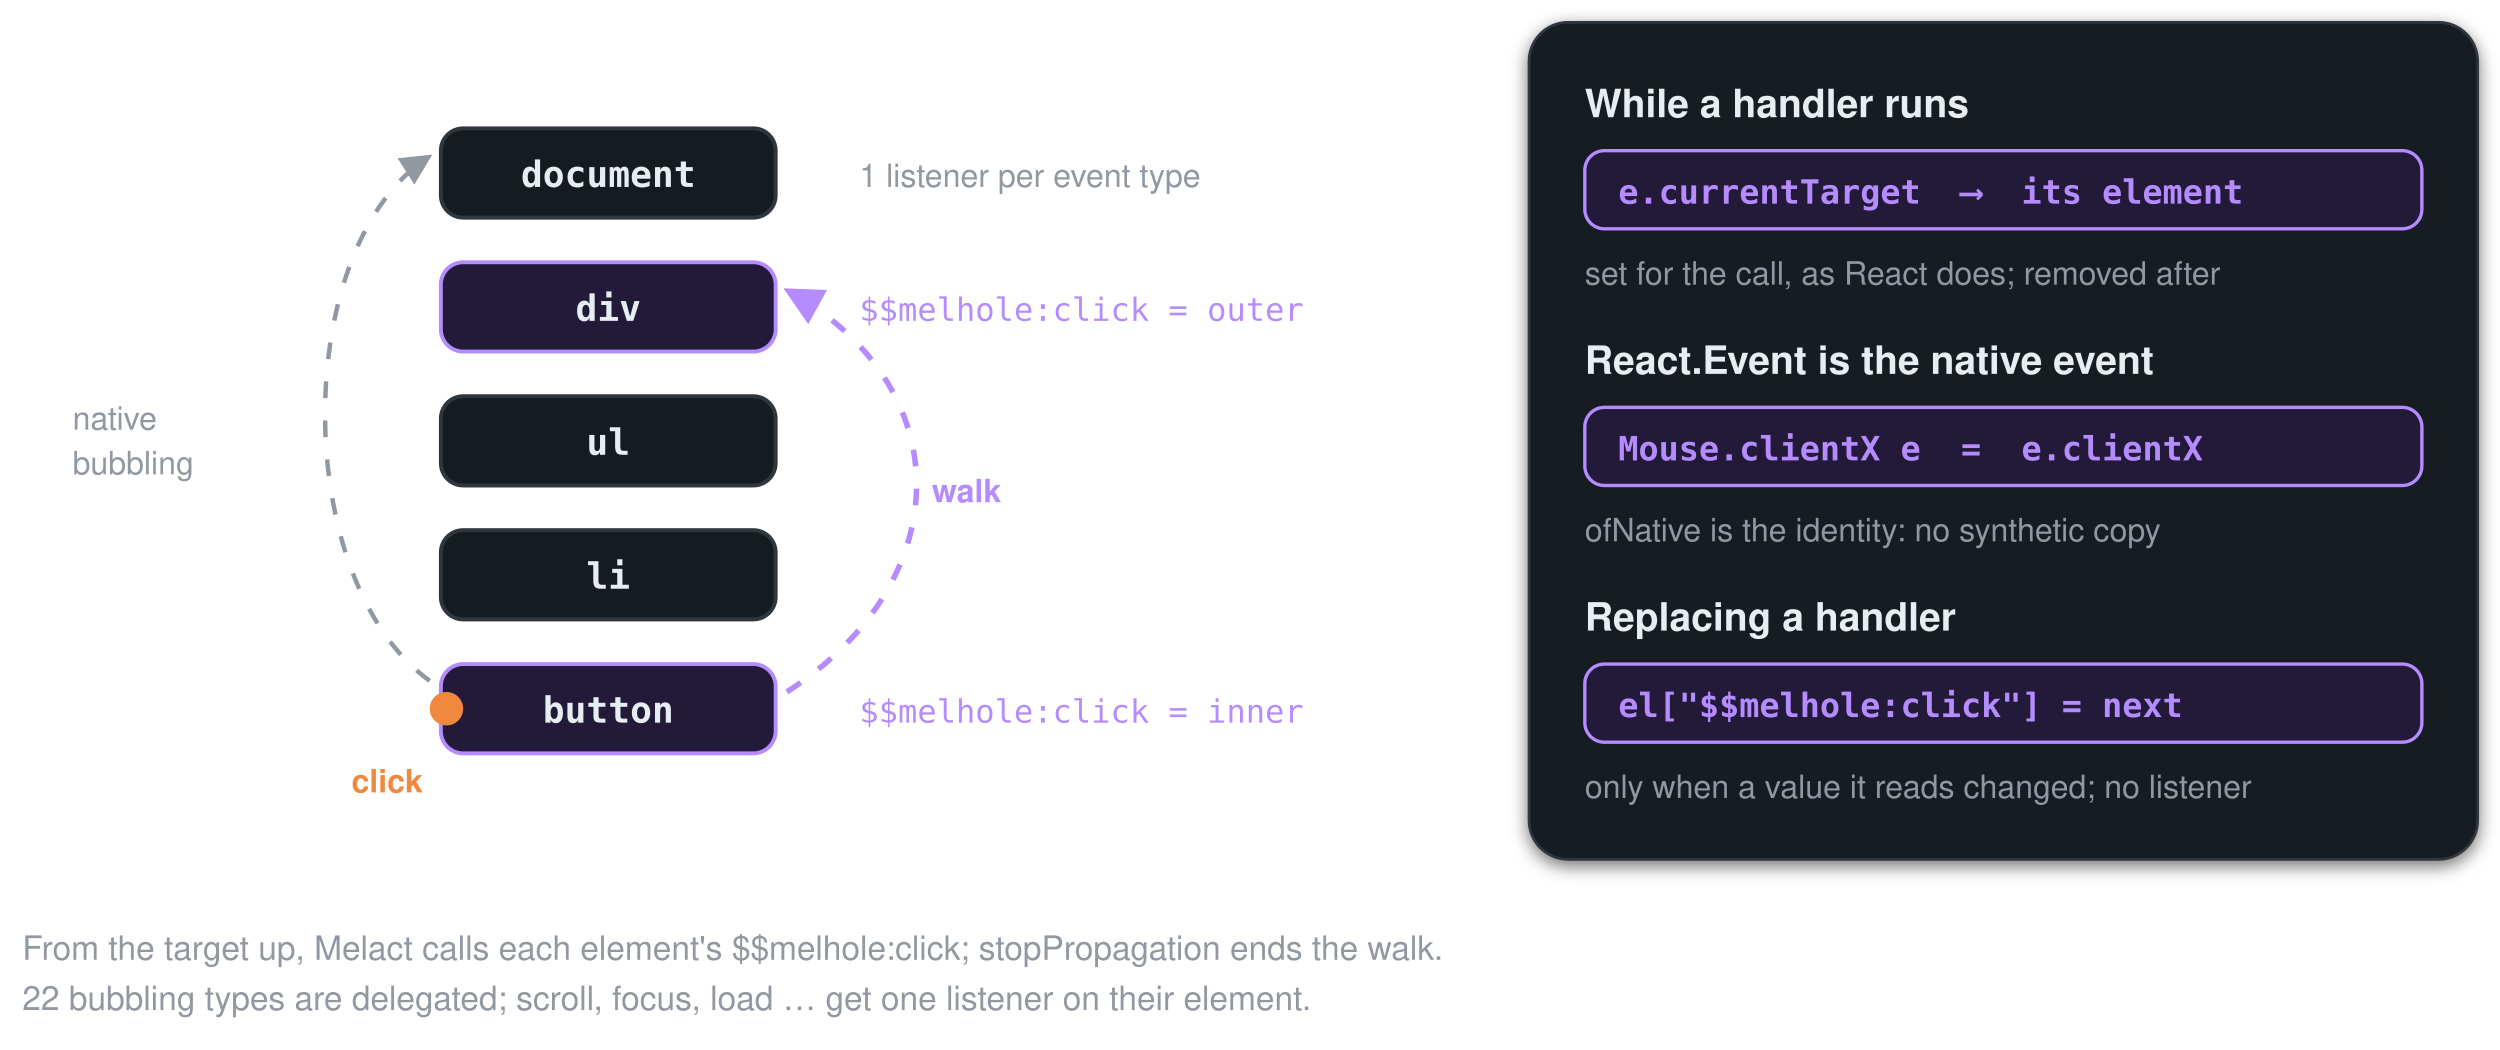
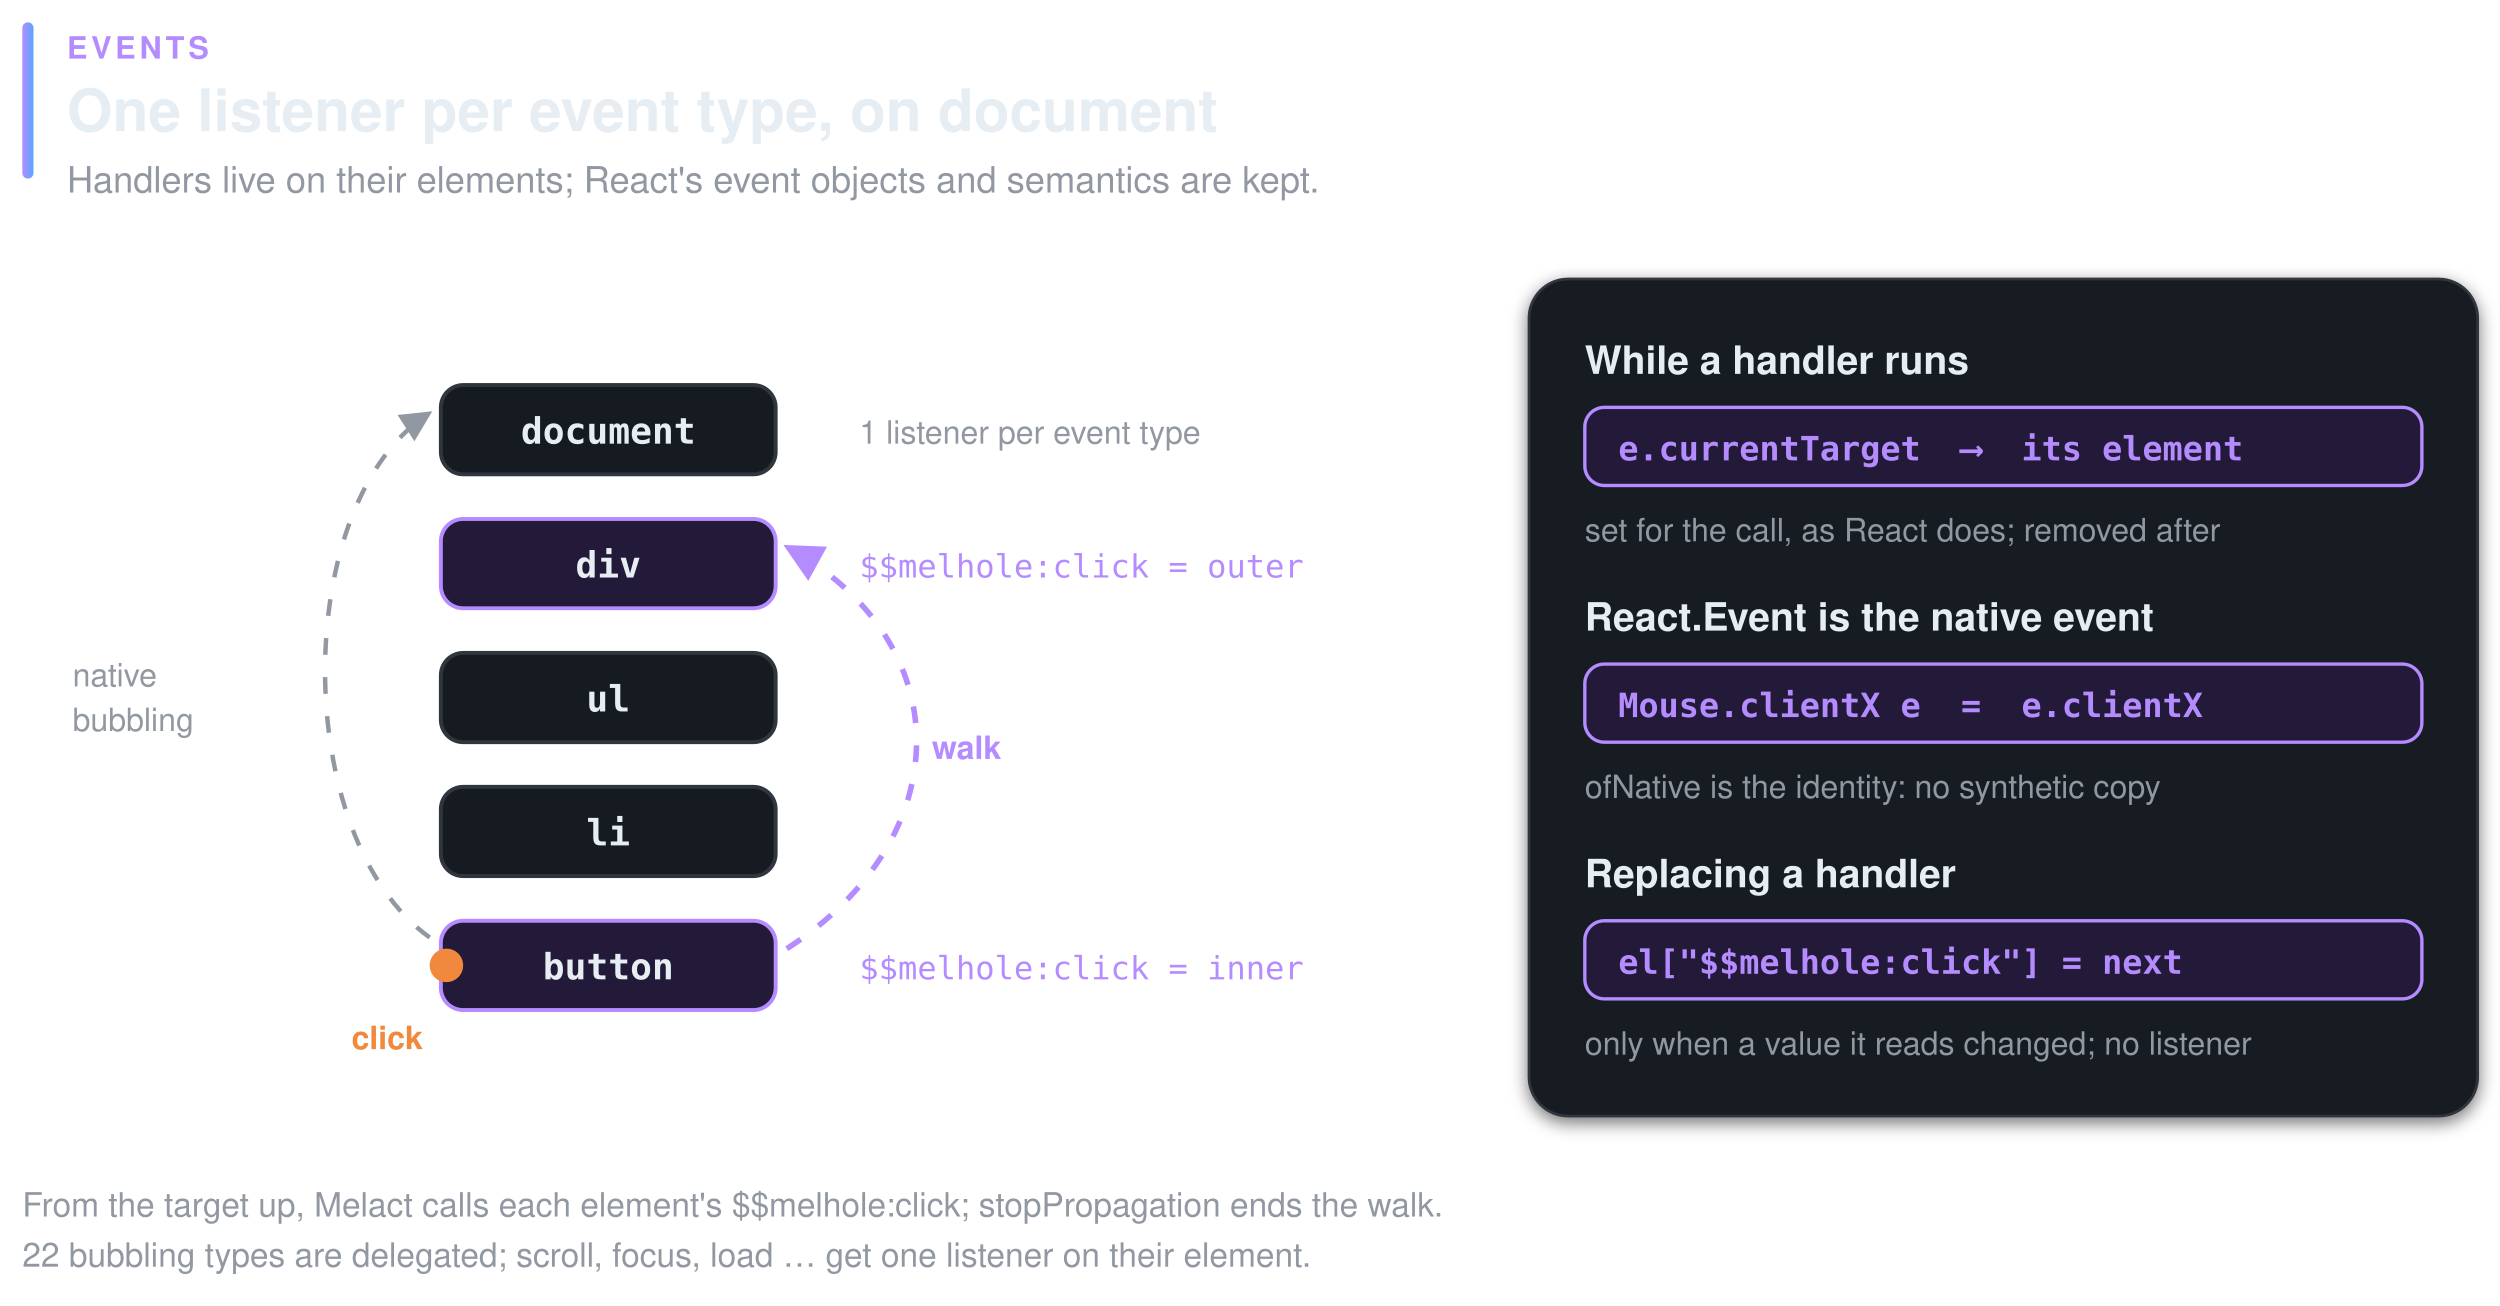
- <svg xmlns="http://www.w3.org/2000/svg" viewBox="-8 -8 896 376" width="896" height="376" role="img" aria-label="One listener per event type on the document; on a click Melact walks from the target up through parent nodes and calls the handler stored on each element, with event.currentTarget set to that element as React does; React.Event reads the native event directly, since ofNative is the identity; a handler is replaced with one property write, and only when a value it reads changed">
+ <svg xmlns="http://www.w3.org/2000/svg" viewBox="-8 -8 896 468" width="896" height="468" role="img" aria-label="One listener per event type, on document. Handlers live on their elements; React's event objects and semantics are kept. One listener per event type on the document; on a click Melact walks from the target up through parent nodes and calls the handler stored on each element, with event.currentTarget set to that element as React does; React.Event reads the native event directly, since ofNative is the identity; a handler is replaced with one property write, and only when a value it reads changed">
  <style>text { font-family: -apple-system, BlinkMacSystemFont, 'Segoe UI', Helvetica, Arial, sans-serif; fill: #e6edf3; }.mono { font-family: ui-monospace, SFMono-Regular, Menlo, Consolas, monospace; white-space: pre; }.muted { fill: #9198a1; } .faint { fill: #6e7681; }.accent { fill: #b58cff; } .green { fill: #3fb950; }.orange { fill: #f0883e; } .blue { fill: #58a6ff; }.flow { stroke-dasharray: 6 8; animation: flow 1.1s linear infinite; }@keyframes flow { to { stroke-dashoffset: -28; } }.pulse { animation: pulse 2.2s ease-in-out infinite; }@keyframes pulse { 0%, 100% { opacity: 1; } 50% { opacity: 0.35; } }@media (prefers-reduced-motion: reduce) { .flow, .pulse { animation: none; } }</style>
  <defs>
    <marker id="arrow-muted" viewBox="0 0 10 10" refX="9" refY="5" markerWidth="7" markerHeight="7" orient="auto-start-reverse">
      <path d="M0,0 L10,5 L0,10 z" fill="#9198a1" />
    </marker>
    <marker id="arrow-accent" viewBox="0 0 10 10" refX="9" refY="5" markerWidth="7" markerHeight="7" orient="auto-start-reverse">
      <path d="M0,0 L10,5 L0,10 z" fill="#b58cff" />
    </marker>
    <marker id="arrow-green" viewBox="0 0 10 10" refX="9" refY="5" markerWidth="7" markerHeight="7" orient="auto-start-reverse">
      <path d="M0,0 L10,5 L0,10 z" fill="#3fb950" />
    </marker>
    <marker id="arrow-orange" viewBox="0 0 10 10" refX="9" refY="5" markerWidth="7" markerHeight="7" orient="auto-start-reverse">
      <path d="M0,0 L10,5 L0,10 z" fill="#f0883e" />
    </marker>
    <marker id="arrow-blue" viewBox="0 0 10 10" refX="9" refY="5" markerWidth="7" markerHeight="7" orient="auto-start-reverse">
      <path d="M0,0 L10,5 L0,10 z" fill="#58a6ff" />
    </marker>
    <filter id="lift" x="-5%" y="-5%" width="110%" height="125%">
      <feDropShadow dx="0" dy="2" stdDeviation="3" flood-color="#000000" flood-opacity="0.55" />
    </filter>
    <linearGradient id="glow" x1="0" y1="0" x2="1" y2="0">
      <stop offset="0" stop-color="#b58cff" />
      <stop offset="1" stop-color="#58a6ff" />
    </linearGradient>
  </defs>
-   <rect x="150" y="38" width="120" height="32" rx="8" fill="#161b22" stroke="#30363d" stroke-width="1.4" />
-   <text x="210" y="59" font-size="13" xml:space="preserve" class="mono" font-weight="600" text-anchor="middle">document</text>
-   <text x="300" y="59" font-size="11.5" xml:space="preserve" class="muted">1 listener per event type</text>
-   <rect x="150" y="86" width="120" height="32" rx="8" fill="#221a38" stroke="#b58cff" stroke-width="1.4" />
-   <text x="210" y="107" font-size="13" xml:space="preserve" class="mono" font-weight="600" text-anchor="middle">div</text>
-   <text x="300" y="107" font-size="11.5" xml:space="preserve" class="mono accent">$$melhole:click = outer</text>
-   <rect x="150" y="134" width="120" height="32" rx="8" fill="#161b22" stroke="#30363d" stroke-width="1.4" />
-   <text x="210" y="155" font-size="13" xml:space="preserve" class="mono" font-weight="600" text-anchor="middle">ul</text>
-   <rect x="150" y="182" width="120" height="32" rx="8" fill="#161b22" stroke="#30363d" stroke-width="1.4" />
-   <text x="210" y="203" font-size="13" xml:space="preserve" class="mono" font-weight="600" text-anchor="middle">li</text>
-   <rect x="150" y="230" width="120" height="32" rx="8" fill="#221a38" stroke="#b58cff" stroke-width="1.4" />
-   <text x="210" y="251" font-size="13" xml:space="preserve" class="mono" font-weight="600" text-anchor="middle">button</text>
-   <text x="300" y="251" font-size="11.5" xml:space="preserve" class="mono accent">$$melhole:click = inner</text>
-   <path d="M146,236 C96,200 96,80 146,48" fill="none" stroke="#9198a1" stroke-width="1.6" marker-end="url(#arrow-muted)" class="flow" />
-   <text x="18" y="146" font-size="11.5" xml:space="preserve" class="muted">native</text>
-   <text x="18" y="162" font-size="11.5" xml:space="preserve" class="muted">bubbling</text>
-   <path d="M274,240 C336,200 336,130 274,96" fill="none" stroke="#b58cff" stroke-width="2" marker-end="url(#arrow-accent)" class="flow" />
-   <text x="326" y="172" font-size="11.5" xml:space="preserve" class="accent" font-weight="600">walk</text>
-   <circle cx="152" cy="246" r="6" fill="#f0883e" class="pulse" />
-   <text x="118" y="276" font-size="11.5" xml:space="preserve" class="orange" font-weight="600">click</text>
-   <text x="0" y="336" font-size="12" xml:space="preserve" class="muted">From the target up, Melact calls each element's $$melhole:click; stopPropagation ends the walk.</text>
-   <text x="0" y="354" font-size="12" xml:space="preserve" class="muted">22 bubbling types are delegated; scroll, focus, load … get one listener on their element.</text>
-   <rect x="540" y="0" width="340" height="300" rx="14" fill="#161b22" stroke="#30363d" stroke-width="1" filter="url(#lift)" />
-   <text x="560" y="34" font-size="14" xml:space="preserve" font-weight="600">While a handler runs</text>
-   <rect x="560" y="46" width="300" height="28" rx="7" fill="#221a38" stroke="#b58cff" stroke-width="1.2" />
-   <text x="572" y="65" font-size="12" xml:space="preserve" class="mono accent" font-weight="600">e.currentTarget  ⟶  its element</text>
-   <text x="560" y="94" font-size="11.5" xml:space="preserve" class="muted">set for the call, as React does; removed after</text>
-   <text x="560" y="126" font-size="14" xml:space="preserve" font-weight="600">React.Event is the native event</text>
-   <rect x="560" y="138" width="300" height="28" rx="7" fill="#221a38" stroke="#b58cff" stroke-width="1.2" />
-   <text x="572" y="157" font-size="12" xml:space="preserve" class="mono accent" font-weight="600">Mouse.clientX e  =  e.clientX</text>
-   <text x="560" y="186" font-size="11.5" xml:space="preserve" class="muted">ofNative is the identity: no synthetic copy</text>
-   <text x="560" y="218" font-size="14" xml:space="preserve" font-weight="600">Replacing a handler</text>
-   <rect x="560" y="230" width="300" height="28" rx="7" fill="#221a38" stroke="#b58cff" stroke-width="1.2" />
-   <text x="572" y="249" font-size="12" xml:space="preserve" class="mono accent" font-weight="600">el["$$melhole:click"] = next</text>
-   <text x="560" y="278" font-size="11.5" xml:space="preserve" class="muted">only when a value it reads changed; no listener</text>
+   <rect x="0" y="0" width="4" height="56" rx="2" fill="url(#glow)" />
+   <text letter-spacing="1.4" x="16" y="13" font-size="11" xml:space="preserve" class="accent" font-weight="800">EVENTS</text>
+   <text x="16" y="39" font-size="21" xml:space="preserve" font-weight="800">One listener per event type, on document</text>
+   <text x="16" y="61" font-size="13" xml:space="preserve" class="muted">Handlers live on their elements; React's event objects and semantics are kept.</text>
+   <line x1="0" y1="76" x2="880" y2="76" stroke="url(#glow)" stroke-width="1.2" opacity="0.35" />
+   <g transform="translate(0 92)">
+     <rect x="150" y="38" width="120" height="32" rx="8" fill="#161b22" stroke="#30363d" stroke-width="1.4" />
+     <text x="210" y="59" font-size="13" xml:space="preserve" class="mono" font-weight="600" text-anchor="middle">document</text>
+     <text x="300" y="59" font-size="11.5" xml:space="preserve" class="muted">1 listener per event type</text>
+     <rect x="150" y="86" width="120" height="32" rx="8" fill="#221a38" stroke="#b58cff" stroke-width="1.4" />
+     <text x="210" y="107" font-size="13" xml:space="preserve" class="mono" font-weight="600" text-anchor="middle">div</text>
+     <text x="300" y="107" font-size="11.5" xml:space="preserve" class="mono accent">$$melhole:click = outer</text>
+     <rect x="150" y="134" width="120" height="32" rx="8" fill="#161b22" stroke="#30363d" stroke-width="1.4" />
+     <text x="210" y="155" font-size="13" xml:space="preserve" class="mono" font-weight="600" text-anchor="middle">ul</text>
+     <rect x="150" y="182" width="120" height="32" rx="8" fill="#161b22" stroke="#30363d" stroke-width="1.4" />
+     <text x="210" y="203" font-size="13" xml:space="preserve" class="mono" font-weight="600" text-anchor="middle">li</text>
+     <rect x="150" y="230" width="120" height="32" rx="8" fill="#221a38" stroke="#b58cff" stroke-width="1.4" />
+     <text x="210" y="251" font-size="13" xml:space="preserve" class="mono" font-weight="600" text-anchor="middle">button</text>
+     <text x="300" y="251" font-size="11.5" xml:space="preserve" class="mono accent">$$melhole:click = inner</text>
+     <path d="M146,236 C96,200 96,80 146,48" fill="none" stroke="#9198a1" stroke-width="1.6" marker-end="url(#arrow-muted)" class="flow" />
+     <text x="18" y="146" font-size="11.5" xml:space="preserve" class="muted">native</text>
+     <text x="18" y="162" font-size="11.5" xml:space="preserve" class="muted">bubbling</text>
+     <path d="M274,240 C336,200 336,130 274,96" fill="none" stroke="#b58cff" stroke-width="2" marker-end="url(#arrow-accent)" class="flow" />
+     <text x="326" y="172" font-size="11.5" xml:space="preserve" class="accent" font-weight="600">walk</text>
+     <circle cx="152" cy="246" r="6" fill="#f0883e" class="pulse" />
+     <text x="118" y="276" font-size="11.5" xml:space="preserve" class="orange" font-weight="600">click</text>
+     <text x="0" y="336" font-size="12" xml:space="preserve" class="muted">From the target up, Melact calls each element's $$melhole:click; stopPropagation ends the walk.</text>
+     <text x="0" y="354" font-size="12" xml:space="preserve" class="muted">22 bubbling types are delegated; scroll, focus, load … get one listener on their element.</text>
+     <rect x="540" y="0" width="340" height="300" rx="14" fill="#161b22" stroke="#30363d" stroke-width="1" filter="url(#lift)" />
+     <text x="560" y="34" font-size="14" xml:space="preserve" font-weight="600">While a handler runs</text>
+     <rect x="560" y="46" width="300" height="28" rx="7" fill="#221a38" stroke="#b58cff" stroke-width="1.2" />
+     <text x="572" y="65" font-size="12" xml:space="preserve" class="mono accent" font-weight="600">e.currentTarget  ⟶  its element</text>
+     <text x="560" y="94" font-size="11.5" xml:space="preserve" class="muted">set for the call, as React does; removed after</text>
+     <text x="560" y="126" font-size="14" xml:space="preserve" font-weight="600">React.Event is the native event</text>
+     <rect x="560" y="138" width="300" height="28" rx="7" fill="#221a38" stroke="#b58cff" stroke-width="1.2" />
+     <text x="572" y="157" font-size="12" xml:space="preserve" class="mono accent" font-weight="600">Mouse.clientX e  =  e.clientX</text>
+     <text x="560" y="186" font-size="11.5" xml:space="preserve" class="muted">ofNative is the identity: no synthetic copy</text>
+     <text x="560" y="218" font-size="14" xml:space="preserve" font-weight="600">Replacing a handler</text>
+     <rect x="560" y="230" width="300" height="28" rx="7" fill="#221a38" stroke="#b58cff" stroke-width="1.2" />
+     <text x="572" y="249" font-size="12" xml:space="preserve" class="mono accent" font-weight="600">el["$$melhole:click"] = next</text>
+     <text x="560" y="278" font-size="11.5" xml:space="preserve" class="muted">only when a value it reads changed; no listener</text>
+   </g>
</svg>
